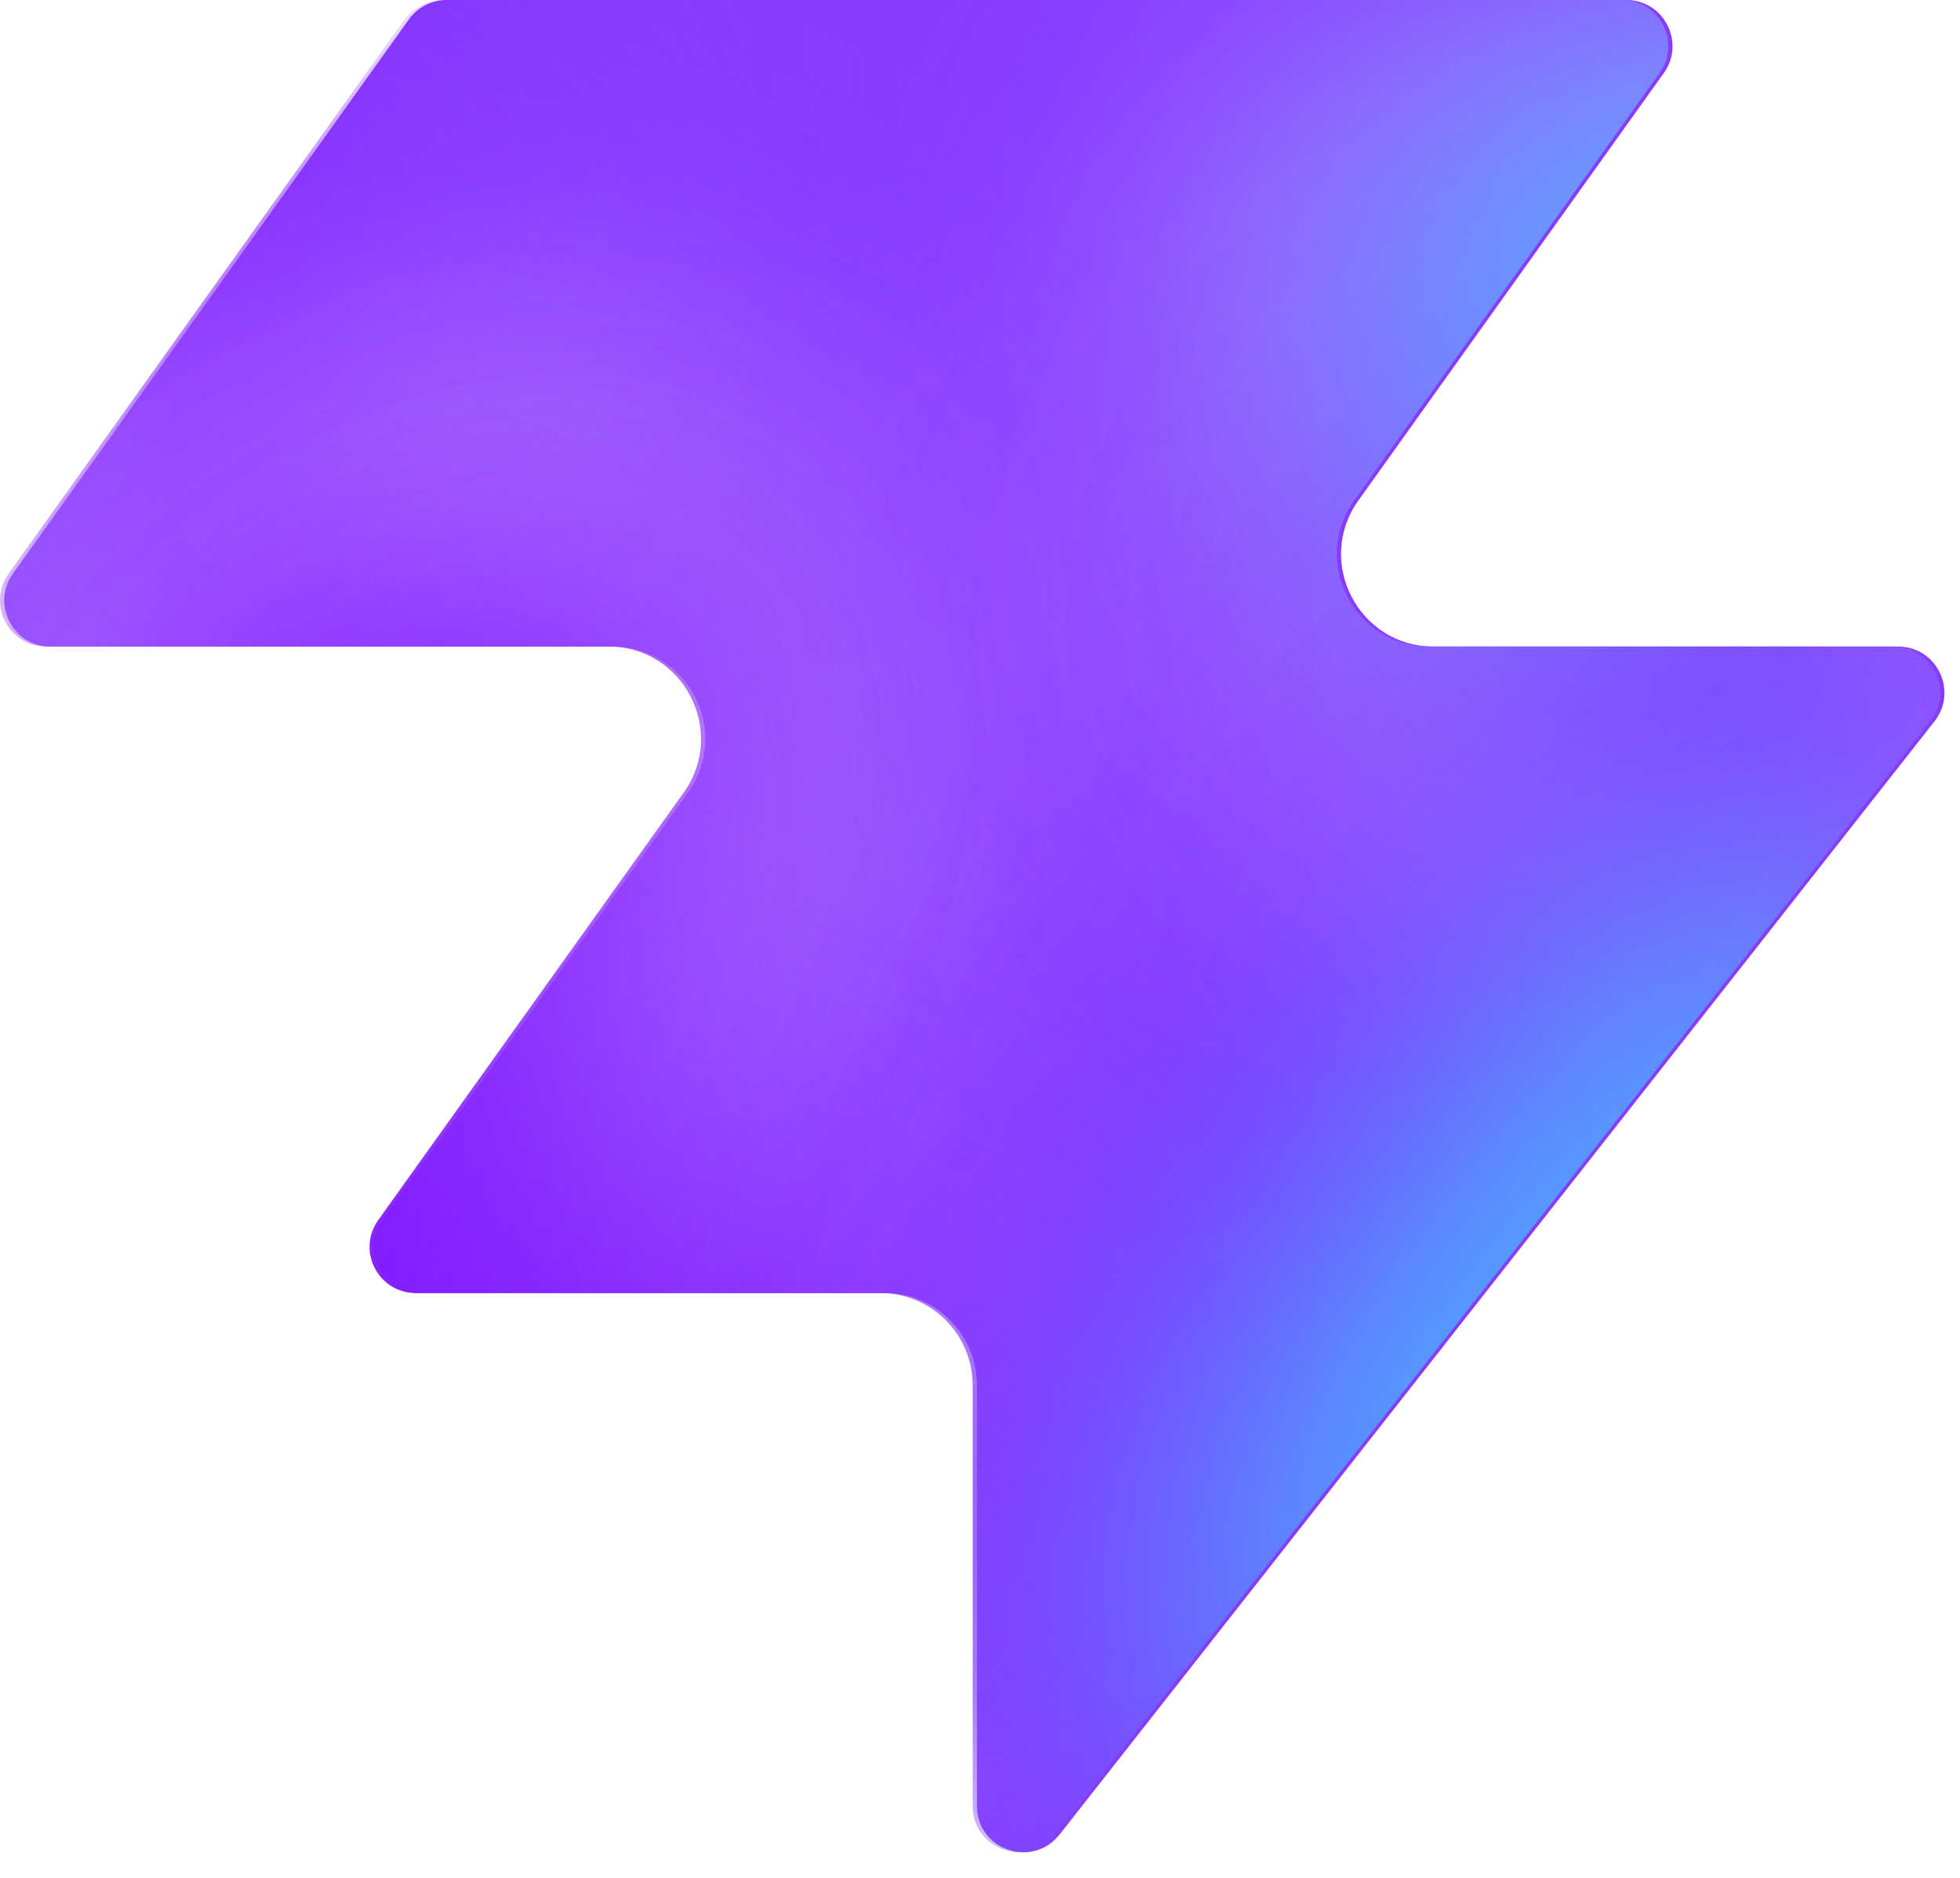
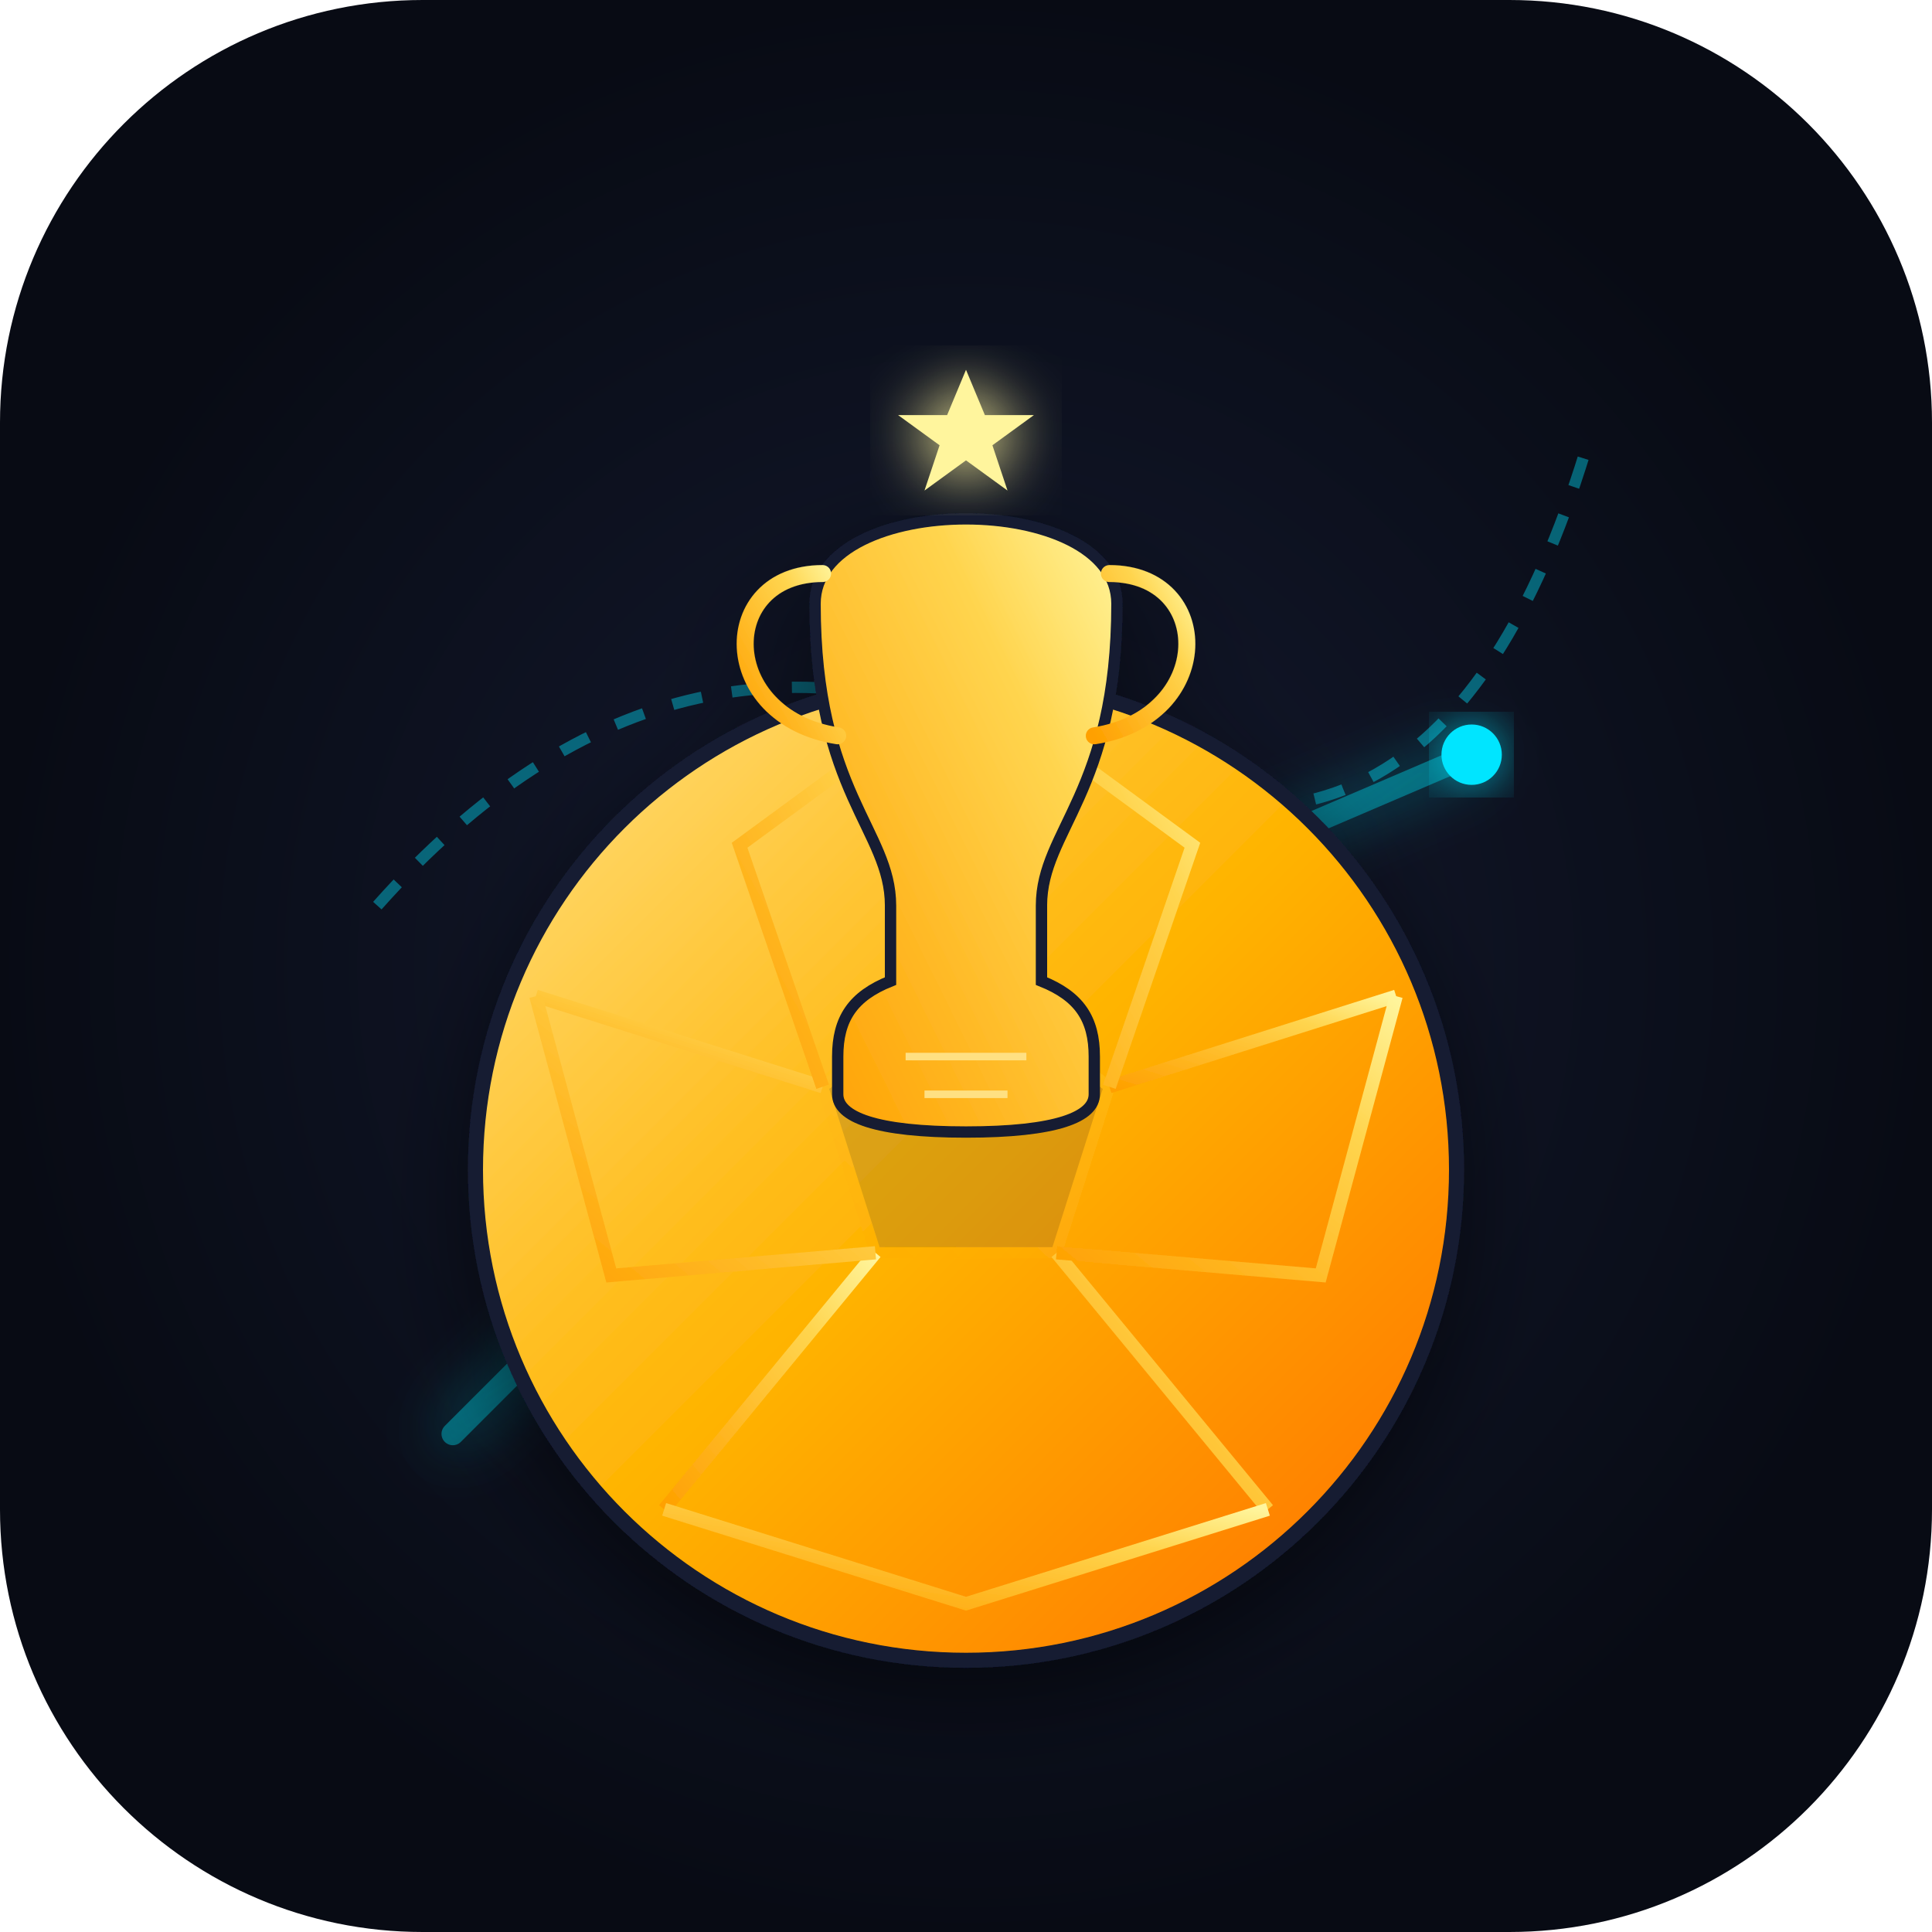
- <svg xmlns="http://www.w3.org/2000/svg" width="48" height="46" fill="none" viewBox="0 0 48 46">
-   <path fill="#863bff" d="M25.946 44.938c-.664.845-2.021.375-2.021-.698V33.937a2.26 2.26 0 0 0-2.262-2.262H10.287c-.92 0-1.456-1.04-.92-1.788l7.48-10.471c1.07-1.497 0-3.578-1.842-3.578H1.237c-.92 0-1.456-1.04-.92-1.788L10.013.474c.214-.297.556-.474.92-.474h28.894c.92 0 1.456 1.04.92 1.788l-7.48 10.471c-1.07 1.498 0 3.579 1.842 3.579h11.377c.943 0 1.473 1.088.89 1.83L25.947 44.94z" style="fill:#863bff;fill:color(display-p3 .525 .23 1);fill-opacity:1" />
-   <mask id="a" width="48" height="46" x="0" y="0" maskUnits="userSpaceOnUse" style="mask-type:alpha">
-     <path fill="#000" d="M25.842 44.938c-.664.844-2.021.375-2.021-.698V33.937a2.26 2.26 0 0 0-2.262-2.262H10.183c-.92 0-1.456-1.04-.92-1.788l7.48-10.471c1.07-1.498 0-3.579-1.842-3.579H1.133c-.92 0-1.456-1.04-.92-1.787L9.91.473c.214-.297.556-.474.92-.474h28.894c.92 0 1.456 1.04.92 1.788l-7.48 10.471c-1.07 1.498 0 3.578 1.842 3.578h11.377c.943 0 1.473 1.088.89 1.832L25.843 44.94z" style="fill:#000;fill-opacity:1" />
-   </mask>
-   <g mask="url(#a)">
-     <g filter="url(#b)">
-       <ellipse cx="5.508" cy="14.704" fill="#ede6ff" rx="5.508" ry="14.704" style="fill:#ede6ff;fill:color(display-p3 .927 .903 1);fill-opacity:1" transform="matrix(.00324 1 1 -.00324 -4.47 31.516)" />
-     </g>
-     <g filter="url(#c)">
-       <ellipse cx="10.399" cy="29.851" fill="#ede6ff" rx="10.399" ry="29.851" style="fill:#ede6ff;fill:color(display-p3 .927 .903 1);fill-opacity:1" transform="matrix(.00324 1 1 -.00324 -39.328 7.883)" />
-     </g>
-     <g filter="url(#d)">
-       <ellipse cx="5.508" cy="30.487" fill="#7e14ff" rx="5.508" ry="30.487" style="fill:#7e14ff;fill:color(display-p3 .492 .077 1);fill-opacity:1" transform="rotate(89.814 -25.913 -14.639)scale(1 -1)" />
-     </g>
-     <g filter="url(#e)">
-       <ellipse cx="5.508" cy="30.599" fill="#7e14ff" rx="5.508" ry="30.599" style="fill:#7e14ff;fill:color(display-p3 .492 .077 1);fill-opacity:1" transform="rotate(89.814 -32.644 -3.334)scale(1 -1)" />
-     </g>
-     <g filter="url(#f)">
-       <ellipse cx="5.508" cy="30.599" fill="#7e14ff" rx="5.508" ry="30.599" style="fill:#7e14ff;fill:color(display-p3 .492 .077 1);fill-opacity:1" transform="matrix(.00324 1 1 -.00324 -34.34 30.47)" />
-     </g>
-     <g filter="url(#g)">
-       <ellipse cx="14.072" cy="22.078" fill="#ede6ff" rx="14.072" ry="22.078" style="fill:#ede6ff;fill:color(display-p3 .927 .903 1);fill-opacity:1" transform="rotate(93.35 24.506 48.493)scale(-1 1)" />
-     </g>
-     <g filter="url(#h)">
-       <ellipse cx="3.47" cy="21.501" fill="#7e14ff" rx="3.47" ry="21.501" style="fill:#7e14ff;fill:color(display-p3 .492 .077 1);fill-opacity:1" transform="rotate(89.009 28.708 47.59)scale(-1 1)" />
-     </g>
-     <g filter="url(#i)">
-       <ellipse cx="3.47" cy="21.501" fill="#7e14ff" rx="3.47" ry="21.501" style="fill:#7e14ff;fill:color(display-p3 .492 .077 1);fill-opacity:1" transform="rotate(89.009 28.708 47.59)scale(-1 1)" />
-     </g>
-     <g filter="url(#j)">
-       <ellipse cx=".387" cy="8.972" fill="#7e14ff" rx="4.407" ry="29.108" style="fill:#7e14ff;fill:color(display-p3 .492 .077 1);fill-opacity:1" transform="rotate(39.51 .387 8.972)" />
-     </g>
-     <g filter="url(#k)">
-       <ellipse cx="47.523" cy="-6.092" fill="#7e14ff" rx="4.407" ry="29.108" style="fill:#7e14ff;fill:color(display-p3 .492 .077 1);fill-opacity:1" transform="rotate(37.892 47.523 -6.092)" />
-     </g>
-     <g filter="url(#l)">
-       <ellipse cx="41.412" cy="6.333" fill="#47bfff" rx="5.971" ry="9.665" style="fill:#47bfff;fill:color(display-p3 .28 .748 1);fill-opacity:1" transform="rotate(37.892 41.412 6.333)" />
-     </g>
-     <g filter="url(#m)">
-       <ellipse cx="-1.879" cy="38.332" fill="#7e14ff" rx="4.407" ry="29.108" style="fill:#7e14ff;fill:color(display-p3 .492 .077 1);fill-opacity:1" transform="rotate(37.892 -1.88 38.332)" />
-     </g>
-     <g filter="url(#n)">
-       <ellipse cx="-1.879" cy="38.332" fill="#7e14ff" rx="4.407" ry="29.108" style="fill:#7e14ff;fill:color(display-p3 .492 .077 1);fill-opacity:1" transform="rotate(37.892 -1.88 38.332)" />
-     </g>
-     <g filter="url(#o)">
-       <ellipse cx="35.651" cy="29.907" fill="#7e14ff" rx="4.407" ry="29.108" style="fill:#7e14ff;fill:color(display-p3 .492 .077 1);fill-opacity:1" transform="rotate(37.892 35.651 29.907)" />
-     </g>
-     <g filter="url(#p)">
-       <ellipse cx="38.418" cy="32.4" fill="#47bfff" rx="5.971" ry="15.297" style="fill:#47bfff;fill:color(display-p3 .28 .748 1);fill-opacity:1" transform="rotate(37.892 38.418 32.4)" />
-     </g>
-   </g>
+ <svg xmlns="http://www.w3.org/2000/svg" viewBox="0 0 512 512" width="100%" height="100%">
  <defs>
-     <filter id="b" width="60.045" height="41.654" x="-19.77" y="16.149" color-interpolation-filters="sRGB" filterUnits="userSpaceOnUse">
-       <feFlood flood-opacity="0" result="BackgroundImageFix" />
-       <feBlend in="SourceGraphic" in2="BackgroundImageFix" result="shape" />
-       <feGaussianBlur result="effect1_foregroundBlur_2002_17158" stdDeviation="7.659" />
+     <radialGradient id="bgGrad" cx="50%" cy="50%" r="50%" fx="50%" fy="50%">
+       <stop offset="0%" stop-color="#141a30" />
+       <stop offset="100%" stop-color="#080b14" />
+     </radialGradient>
+     <linearGradient id="goldGrad" x1="0%" y1="0%" x2="100%" y2="100%">
+       <stop offset="0%" stop-color="#FFE082" />
+       <stop offset="50%" stop-color="#FFB300" />
+       <stop offset="100%" stop-color="#FF6F00" />
+     </linearGradient>
+     <linearGradient id="goldLight" x1="0%" y1="100%" x2="100%" y2="0%">
+       <stop offset="0%" stop-color="#FFA000" />
+       <stop offset="70%" stop-color="#FFD54F" />
+       <stop offset="100%" stop-color="#FFF59D" />
+     </linearGradient>
+     <linearGradient id="cyanGlow" x1="0%" y1="0%" x2="100%" y2="100%">
+       <stop offset="0%" stop-color="#00E5FF" stop-opacity="0.8" />
+       <stop offset="100%" stop-color="#00838F" stop-opacity="0.2" />
+     </linearGradient>
+     <filter id="shadow" x="-10%" y="-10%" width="120%" height="120%">
+       <feDropShadow dx="0" dy="8" stdDeviation="12" flood-color="#000000" flood-opacity="0.5" />
    </filter>
-     <filter id="c" width="90.34" height="51.437" x="-54.613" y="-7.533" color-interpolation-filters="sRGB" filterUnits="userSpaceOnUse">
-       <feFlood flood-opacity="0" result="BackgroundImageFix" />
-       <feBlend in="SourceGraphic" in2="BackgroundImageFix" result="shape" />
-       <feGaussianBlur result="effect1_foregroundBlur_2002_17158" stdDeviation="7.659" />
-     </filter>
-     <filter id="d" width="79.355" height="29.4" x="-49.64" y="2.03" color-interpolation-filters="sRGB" filterUnits="userSpaceOnUse">
-       <feFlood flood-opacity="0" result="BackgroundImageFix" />
-       <feBlend in="SourceGraphic" in2="BackgroundImageFix" result="shape" />
-       <feGaussianBlur result="effect1_foregroundBlur_2002_17158" stdDeviation="4.596" />
-     </filter>
-     <filter id="e" width="79.579" height="29.4" x="-45.045" y="20.029" color-interpolation-filters="sRGB" filterUnits="userSpaceOnUse">
-       <feFlood flood-opacity="0" result="BackgroundImageFix" />
-       <feBlend in="SourceGraphic" in2="BackgroundImageFix" result="shape" />
-       <feGaussianBlur result="effect1_foregroundBlur_2002_17158" stdDeviation="4.596" />
-     </filter>
-     <filter id="f" width="79.579" height="29.4" x="-43.513" y="21.178" color-interpolation-filters="sRGB" filterUnits="userSpaceOnUse">
-       <feFlood flood-opacity="0" result="BackgroundImageFix" />
-       <feBlend in="SourceGraphic" in2="BackgroundImageFix" result="shape" />
-       <feGaussianBlur result="effect1_foregroundBlur_2002_17158" stdDeviation="4.596" />
-     </filter>
-     <filter id="g" width="74.749" height="58.852" x="15.756" y="-17.901" color-interpolation-filters="sRGB" filterUnits="userSpaceOnUse">
-       <feFlood flood-opacity="0" result="BackgroundImageFix" />
-       <feBlend in="SourceGraphic" in2="BackgroundImageFix" result="shape" />
-       <feGaussianBlur result="effect1_foregroundBlur_2002_17158" stdDeviation="7.659" />
-     </filter>
-     <filter id="h" width="61.377" height="25.362" x="23.548" y="2.284" color-interpolation-filters="sRGB" filterUnits="userSpaceOnUse">
-       <feFlood flood-opacity="0" result="BackgroundImageFix" />
-       <feBlend in="SourceGraphic" in2="BackgroundImageFix" result="shape" />
-       <feGaussianBlur result="effect1_foregroundBlur_2002_17158" stdDeviation="4.596" />
-     </filter>
-     <filter id="i" width="61.377" height="25.362" x="23.548" y="2.284" color-interpolation-filters="sRGB" filterUnits="userSpaceOnUse">
-       <feFlood flood-opacity="0" result="BackgroundImageFix" />
-       <feBlend in="SourceGraphic" in2="BackgroundImageFix" result="shape" />
-       <feGaussianBlur result="effect1_foregroundBlur_2002_17158" stdDeviation="4.596" />
-     </filter>
-     <filter id="j" width="56.045" height="63.649" x="-27.636" y="-22.853" color-interpolation-filters="sRGB" filterUnits="userSpaceOnUse">
-       <feFlood flood-opacity="0" result="BackgroundImageFix" />
-       <feBlend in="SourceGraphic" in2="BackgroundImageFix" result="shape" />
-       <feGaussianBlur result="effect1_foregroundBlur_2002_17158" stdDeviation="4.596" />
-     </filter>
-     <filter id="k" width="54.814" height="64.646" x="20.116" y="-38.415" color-interpolation-filters="sRGB" filterUnits="userSpaceOnUse">
-       <feFlood flood-opacity="0" result="BackgroundImageFix" />
-       <feBlend in="SourceGraphic" in2="BackgroundImageFix" result="shape" />
-       <feGaussianBlur result="effect1_foregroundBlur_2002_17158" stdDeviation="4.596" />
-     </filter>
-     <filter id="l" width="33.541" height="35.313" x="24.641" y="-11.323" color-interpolation-filters="sRGB" filterUnits="userSpaceOnUse">
-       <feFlood flood-opacity="0" result="BackgroundImageFix" />
-       <feBlend in="SourceGraphic" in2="BackgroundImageFix" result="shape" />
-       <feGaussianBlur result="effect1_foregroundBlur_2002_17158" stdDeviation="4.596" />
-     </filter>
-     <filter id="m" width="54.814" height="64.646" x="-29.286" y="6.009" color-interpolation-filters="sRGB" filterUnits="userSpaceOnUse">
-       <feFlood flood-opacity="0" result="BackgroundImageFix" />
-       <feBlend in="SourceGraphic" in2="BackgroundImageFix" result="shape" />
-       <feGaussianBlur result="effect1_foregroundBlur_2002_17158" stdDeviation="4.596" />
-     </filter>
-     <filter id="n" width="54.814" height="64.646" x="-29.286" y="6.009" color-interpolation-filters="sRGB" filterUnits="userSpaceOnUse">
-       <feFlood flood-opacity="0" result="BackgroundImageFix" />
-       <feBlend in="SourceGraphic" in2="BackgroundImageFix" result="shape" />
-       <feGaussianBlur result="effect1_foregroundBlur_2002_17158" stdDeviation="4.596" />
-     </filter>
-     <filter id="o" width="54.814" height="64.646" x="8.244" y="-2.416" color-interpolation-filters="sRGB" filterUnits="userSpaceOnUse">
-       <feFlood flood-opacity="0" result="BackgroundImageFix" />
-       <feBlend in="SourceGraphic" in2="BackgroundImageFix" result="shape" />
-       <feGaussianBlur result="effect1_foregroundBlur_2002_17158" stdDeviation="4.596" />
-     </filter>
-     <filter id="p" width="39.409" height="43.623" x="18.713" y="10.588" color-interpolation-filters="sRGB" filterUnits="userSpaceOnUse">
-       <feFlood flood-opacity="0" result="BackgroundImageFix" />
-       <feBlend in="SourceGraphic" in2="BackgroundImageFix" result="shape" />
-       <feGaussianBlur result="effect1_foregroundBlur_2002_17158" stdDeviation="4.596" />
+     <filter id="glow" x="-20%" y="-20%" width="140%" height="140%">
+       <feGaussianBlur stdDeviation="8" result="blur" />
+       <feMerge>
+         <feMergeNode in="blur" />
+         <feMergeNode in="SourceGraphic" />
+       </feMerge>
    </filter>
  </defs>
+   <rect width="512" height="512" rx="112" fill="url(#bgGrad)" />
+   <path d="M 120 380 L 180 320 L 260 340 L 320 230 L 390 200" fill="none" stroke="url(#cyanGlow)" stroke-width="6" stroke-linecap="round" stroke-linejoin="round" filter="url(#glow)" />
+   <circle cx="180" cy="320" r="8" fill="#00E5FF" filter="url(#glow)" />
+   <circle cx="260" cy="340" r="8" fill="#00E5FF" filter="url(#glow)" />
+   <circle cx="320" cy="230" r="8" fill="#00E5FF" filter="url(#glow)" />
+   <circle cx="390" cy="200" r="8" fill="#00E5FF" filter="url(#glow)" />
+   <path d="M 100 240 Q 180 150 280 200 T 420 120" fill="none" stroke="#00E5FF" stroke-width="3" stroke-dasharray="8 8" stroke-opacity="0.4" />
+   <g filter="url(#shadow)">
+     <circle cx="256" cy="310" r="130" fill="url(#goldGrad)" stroke="#141a30" stroke-width="4" />
+     <polygon points="256,260 294,288 280,332 232,332 218,288" fill="#141a30" opacity="0.15" stroke="url(#goldLight)" stroke-width="3" />
+     <line x1="256" y1="260" x2="256" y2="180" stroke="url(#goldLight)" stroke-width="3.5" />
+     <line x1="294" y1="288" x2="370" y2="264" stroke="url(#goldLight)" stroke-width="3.5" />
+     <line x1="280" y1="332" x2="336" y2="400" stroke="url(#goldLight)" stroke-width="3.5" />
+     <line x1="232" y1="332" x2="176" y2="400" stroke="url(#goldLight)" stroke-width="3.5" />
+     <line x1="218" y1="288" x2="142" y2="264" stroke="url(#goldLight)" stroke-width="3.5" />
+     <path d="M 256 180 L 196 224 L 218 288" fill="none" stroke="url(#goldLight)" stroke-width="3.5" />
+     <path d="M 256 180 L 316 224 L 294 288" fill="none" stroke="url(#goldLight)" stroke-width="3.5" />
+     <path d="M 370 264 L 350 338 L 280 332" fill="none" stroke="url(#goldLight)" stroke-width="3.5" />
+     <path d="M 336 400 L 256 425 L 176 400" fill="none" stroke="url(#goldLight)" stroke-width="3.5" />
+     <path d="M 142 264 L 162 338 L 232 332" fill="none" stroke="url(#goldLight)" stroke-width="3.5" />
+     <path d="       M 216 160        C 216 130, 296 130, 296 160        C 296 210, 276 220, 276 240        L 276 260        C 286 264, 290 270, 290 280        L 290 290       C 290 296, 280 300, 256 300       C 232 300, 222 296, 222 290       L 222 280       C 222 270, 226 264, 236 260       L 236 240       C 236 220, 216 210, 216 160 Z" fill="url(#goldLight)" stroke="#141a30" stroke-width="3" />
+     <path d="M 218 152 C 190 152, 190 190, 222 195" fill="none" stroke="url(#goldLight)" stroke-width="4.5" stroke-linecap="round" />
+     <path d="M 294 152 C 322 152, 322 190, 290 195" fill="none" stroke="url(#goldLight)" stroke-width="4.5" stroke-linecap="round" />
+     <line x1="240" y1="280" x2="272" y2="280" stroke="#FFE082" stroke-width="2" />
+     <line x1="245" y1="290" x2="267" y2="290" stroke="#FFE082" stroke-width="2" />
+   </g>
+   <polygon points="256,98 261,110 274,110 263,118 267,130 256,122 245,130 249,118 238,110 251,110" fill="#FFF59D" filter="url(#glow)" />
</svg>
